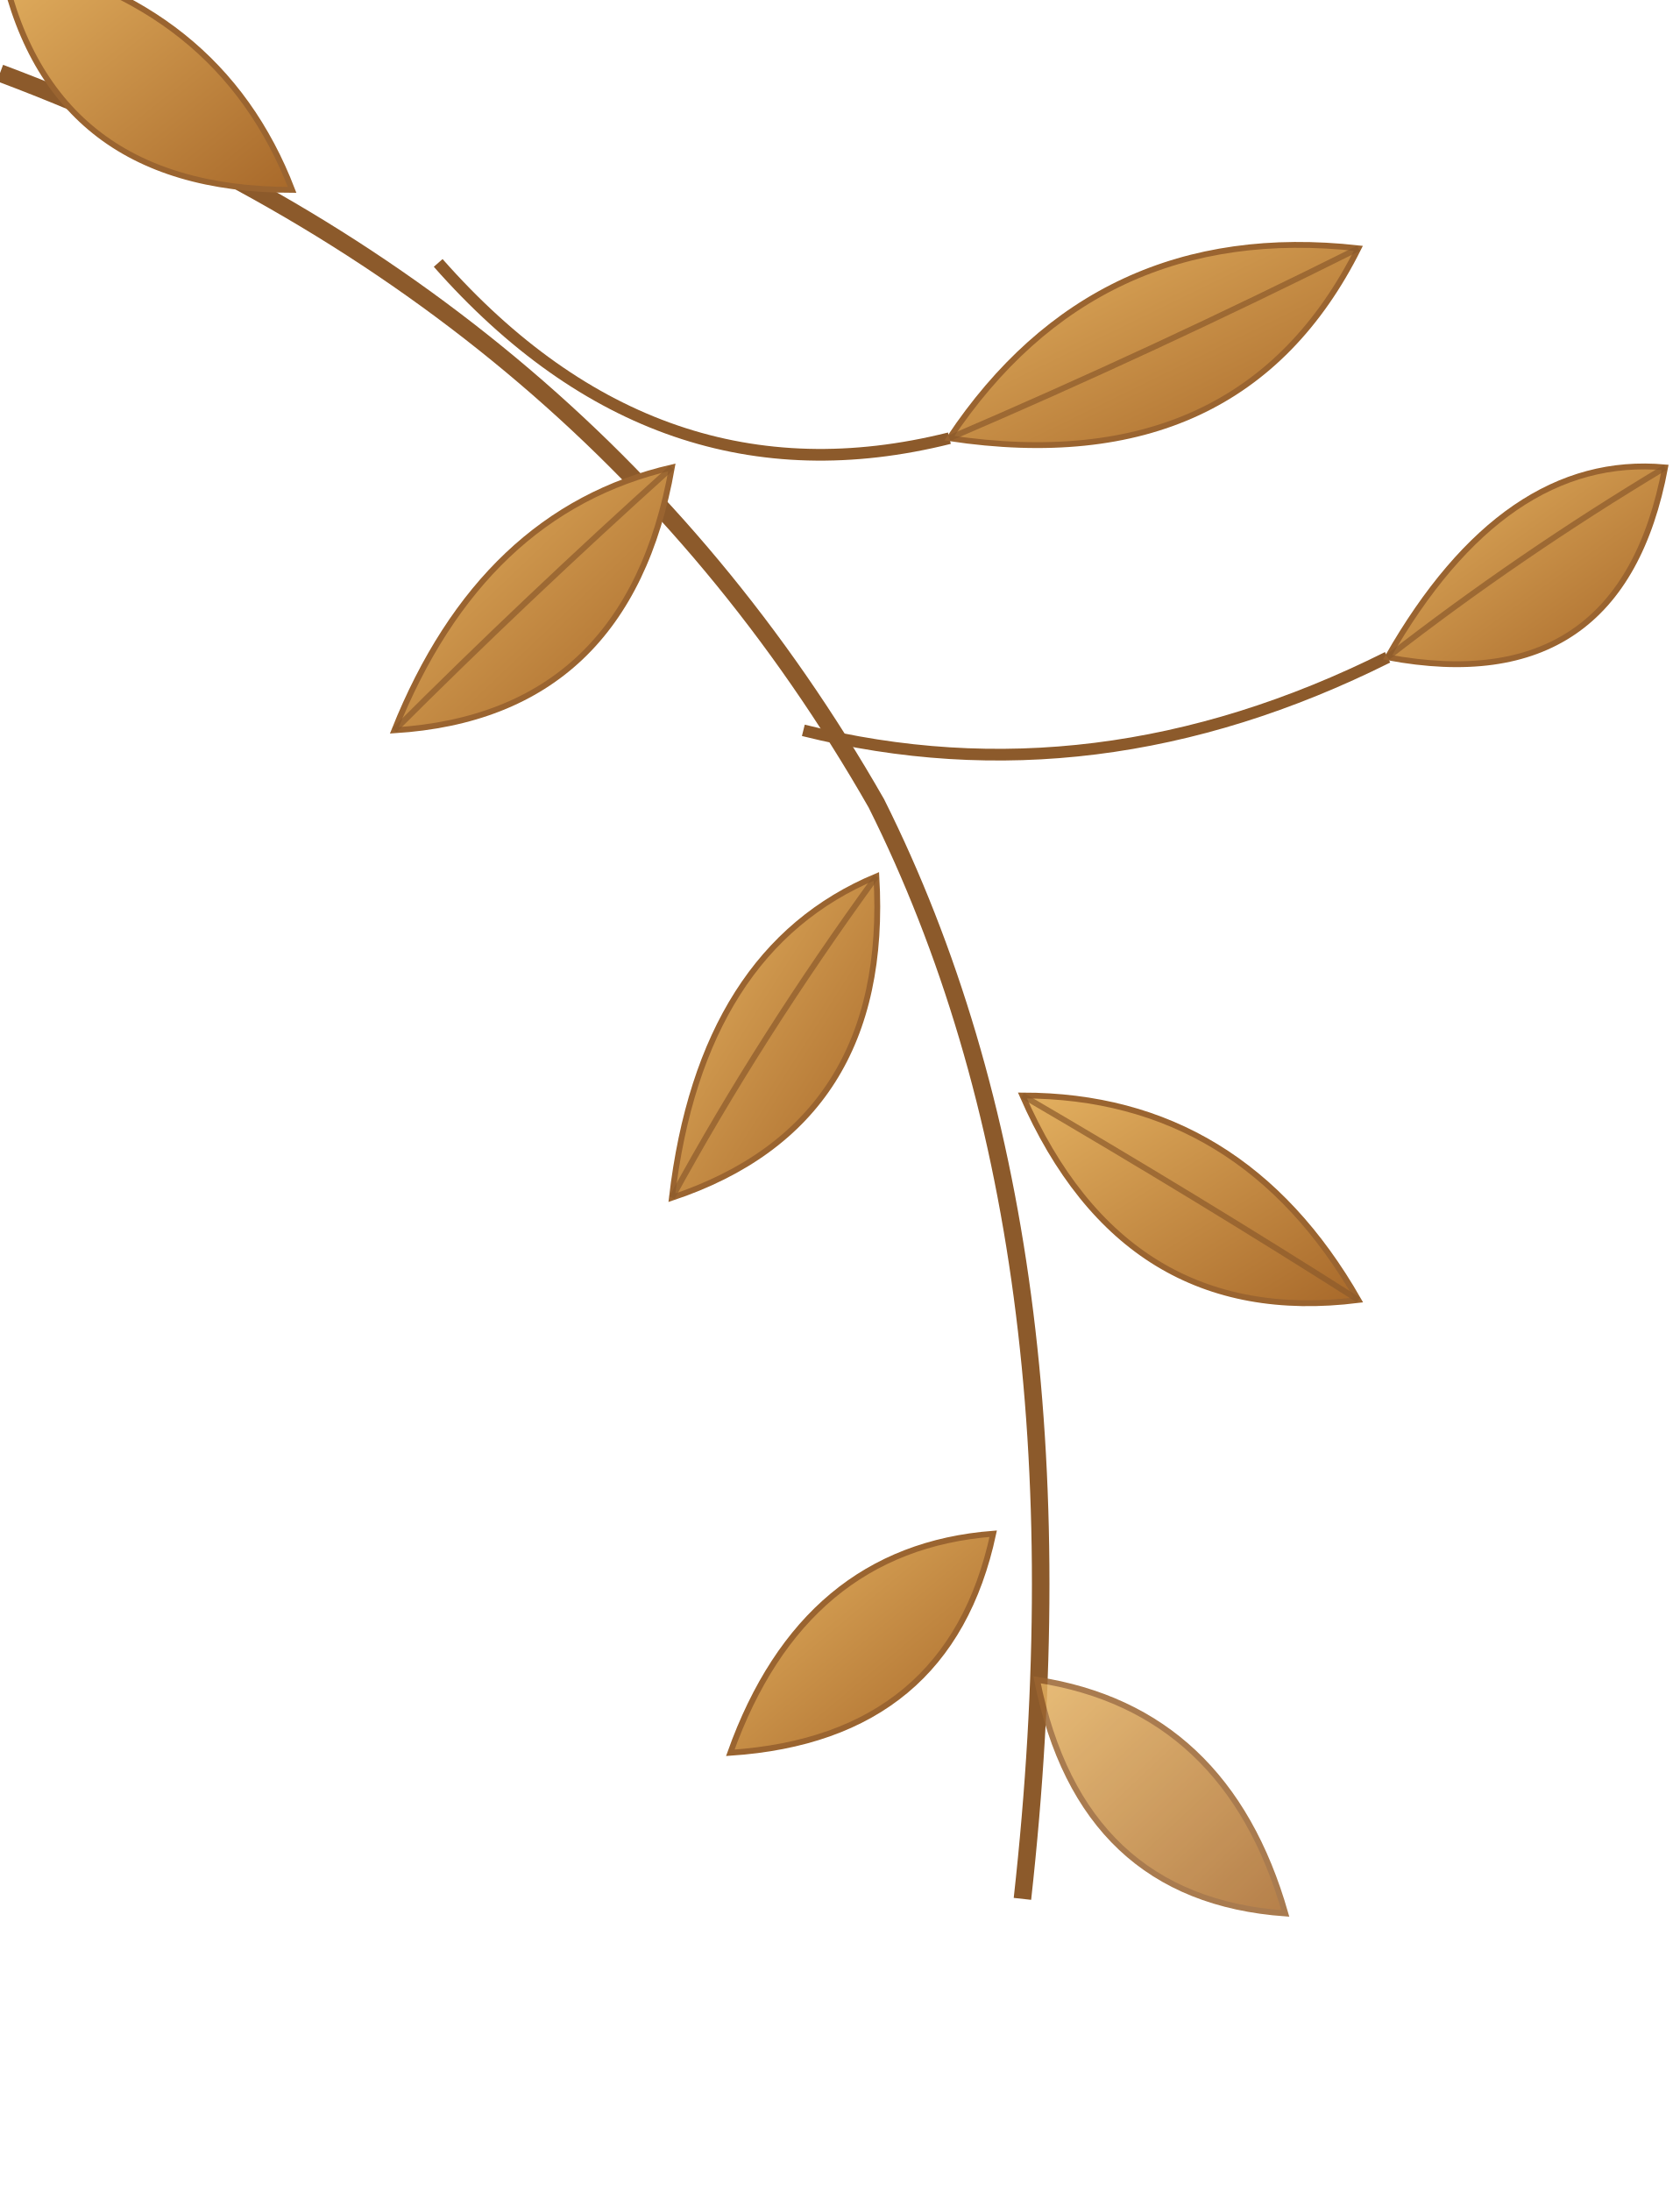
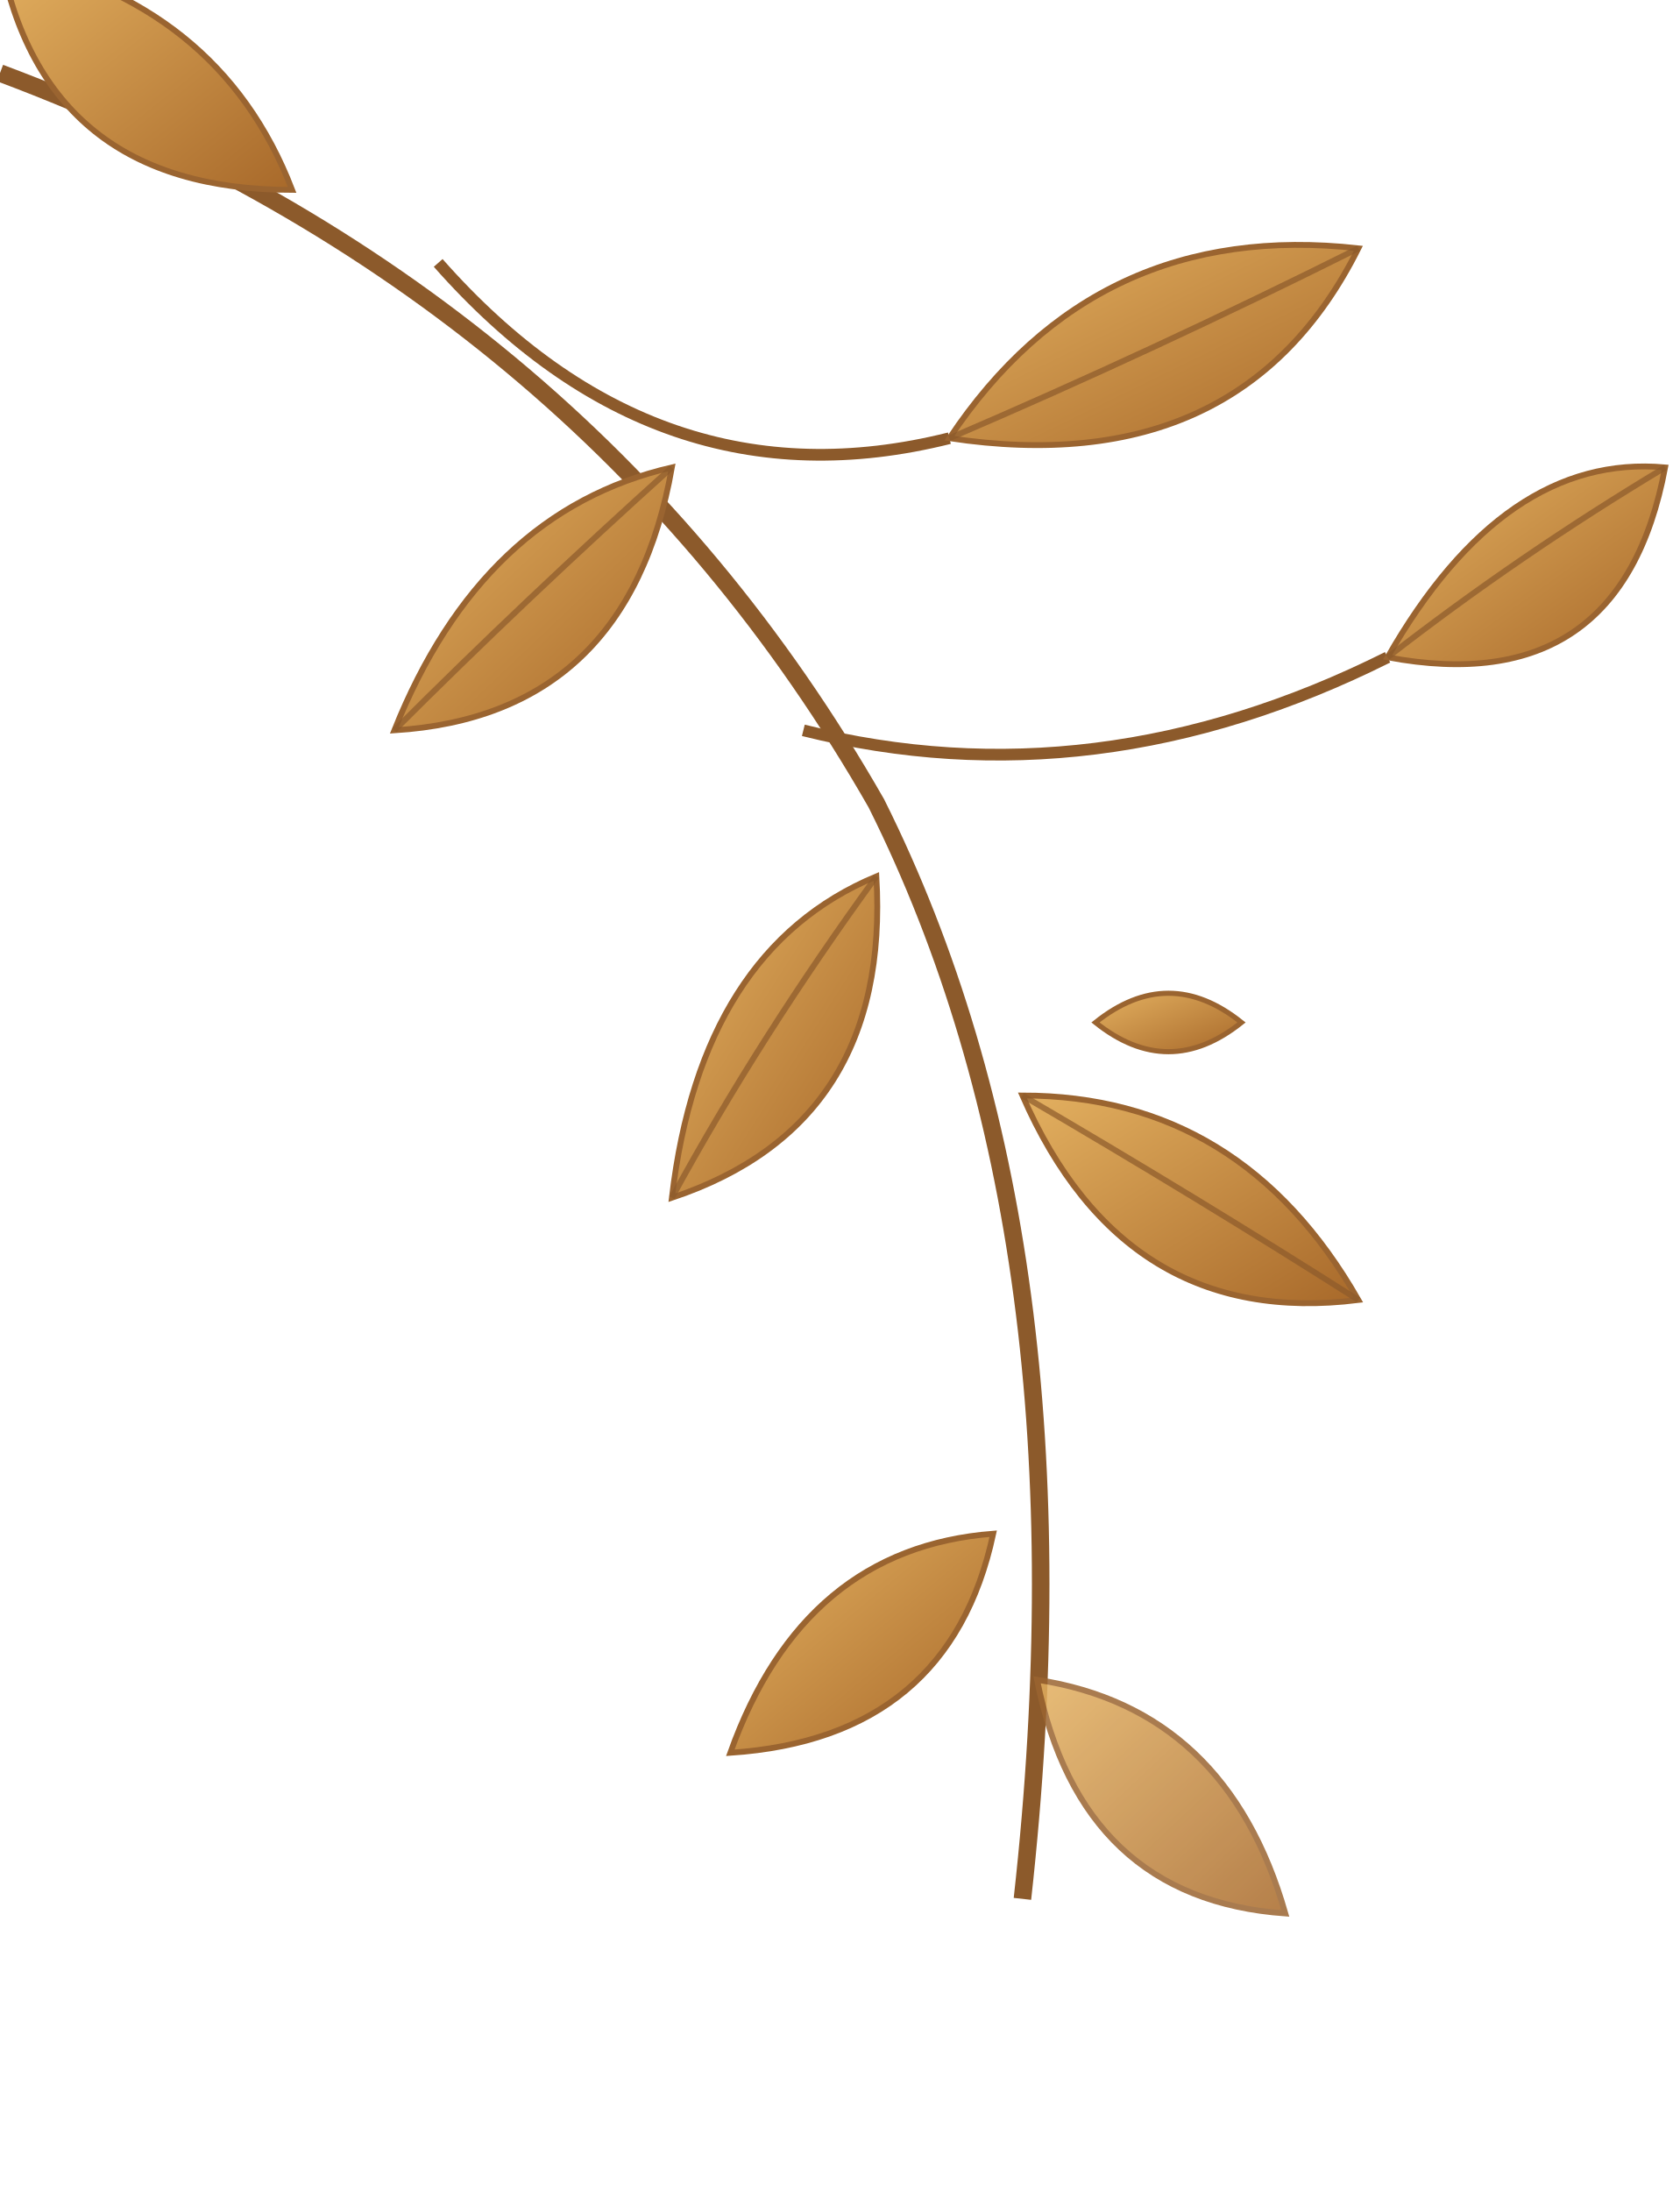
<svg xmlns="http://www.w3.org/2000/svg" viewBox="0 0 230 300">
  <defs>
    <linearGradient id="ujLeaf" x1="0" y1="0" x2="1" y2="1">
      <stop offset="0" stop-color="#E3B060" />
      <stop offset="1" stop-color="#A8692A" />
    </linearGradient>
  </defs>
  <path d="M0 10 Q80 40 120 110 Q150 170 140 260" fill="none" stroke="#8C5A2B" stroke-width="2.4" />
  <path d="M60 36 Q90 70 130 60" fill="none" stroke="#8C5A2B" stroke-width="1.6" />
  <path d="M110 100 Q150 110 190 90" fill="none" stroke="#8C5A2B" stroke-width="1.6" />
  <g fill="url(#ujLeaf)" stroke="#9A6430" stroke-width=".8">
    <path d="M130 60 Q150 30 186 34 Q170 66 130 60Z" />
    <path d="M190 90 Q206 62 228 64 Q222 96 190 90Z" />
    <path d="M40 26 Q30 0 0 -6 Q6 26 40 26Z" />
    <path d="M92 64 Q66 70 54 100 Q86 98 92 64Z" />
    <path d="M120 120 Q96 130 92 164 Q122 154 120 120Z" />
    <path d="M140 150 Q170 150 186 178 Q154 182 140 150Z" />
    <path d="M136 210 Q110 212 100 240 Q130 238 136 210Z" />
    <path d="M142 230 Q168 234 176 262 Q148 260 142 230Z" opacity=".85" />
  </g>
  <g fill="none" stroke="#8C5A2B" stroke-width=".8" opacity=".7">
    <path d="M130 60 Q158 48 186 34" />
    <path d="M190 90 Q208 76 228 64" />
    <path d="M92 64 Q72 82 54 100" />
    <path d="M120 120 Q104 142 92 164" />
    <path d="M140 150 Q164 164 186 178" />
  </g>
+   <g transform="translate(150 140)">
+     <path class="uj-leaf-fall" d="M0 0 Q10 -8 20 0 Q10 8 0 0Z" fill="url(#ujLeaf)" stroke="#9A6430" stroke-width=".7" />
+   </g>
</svg>
